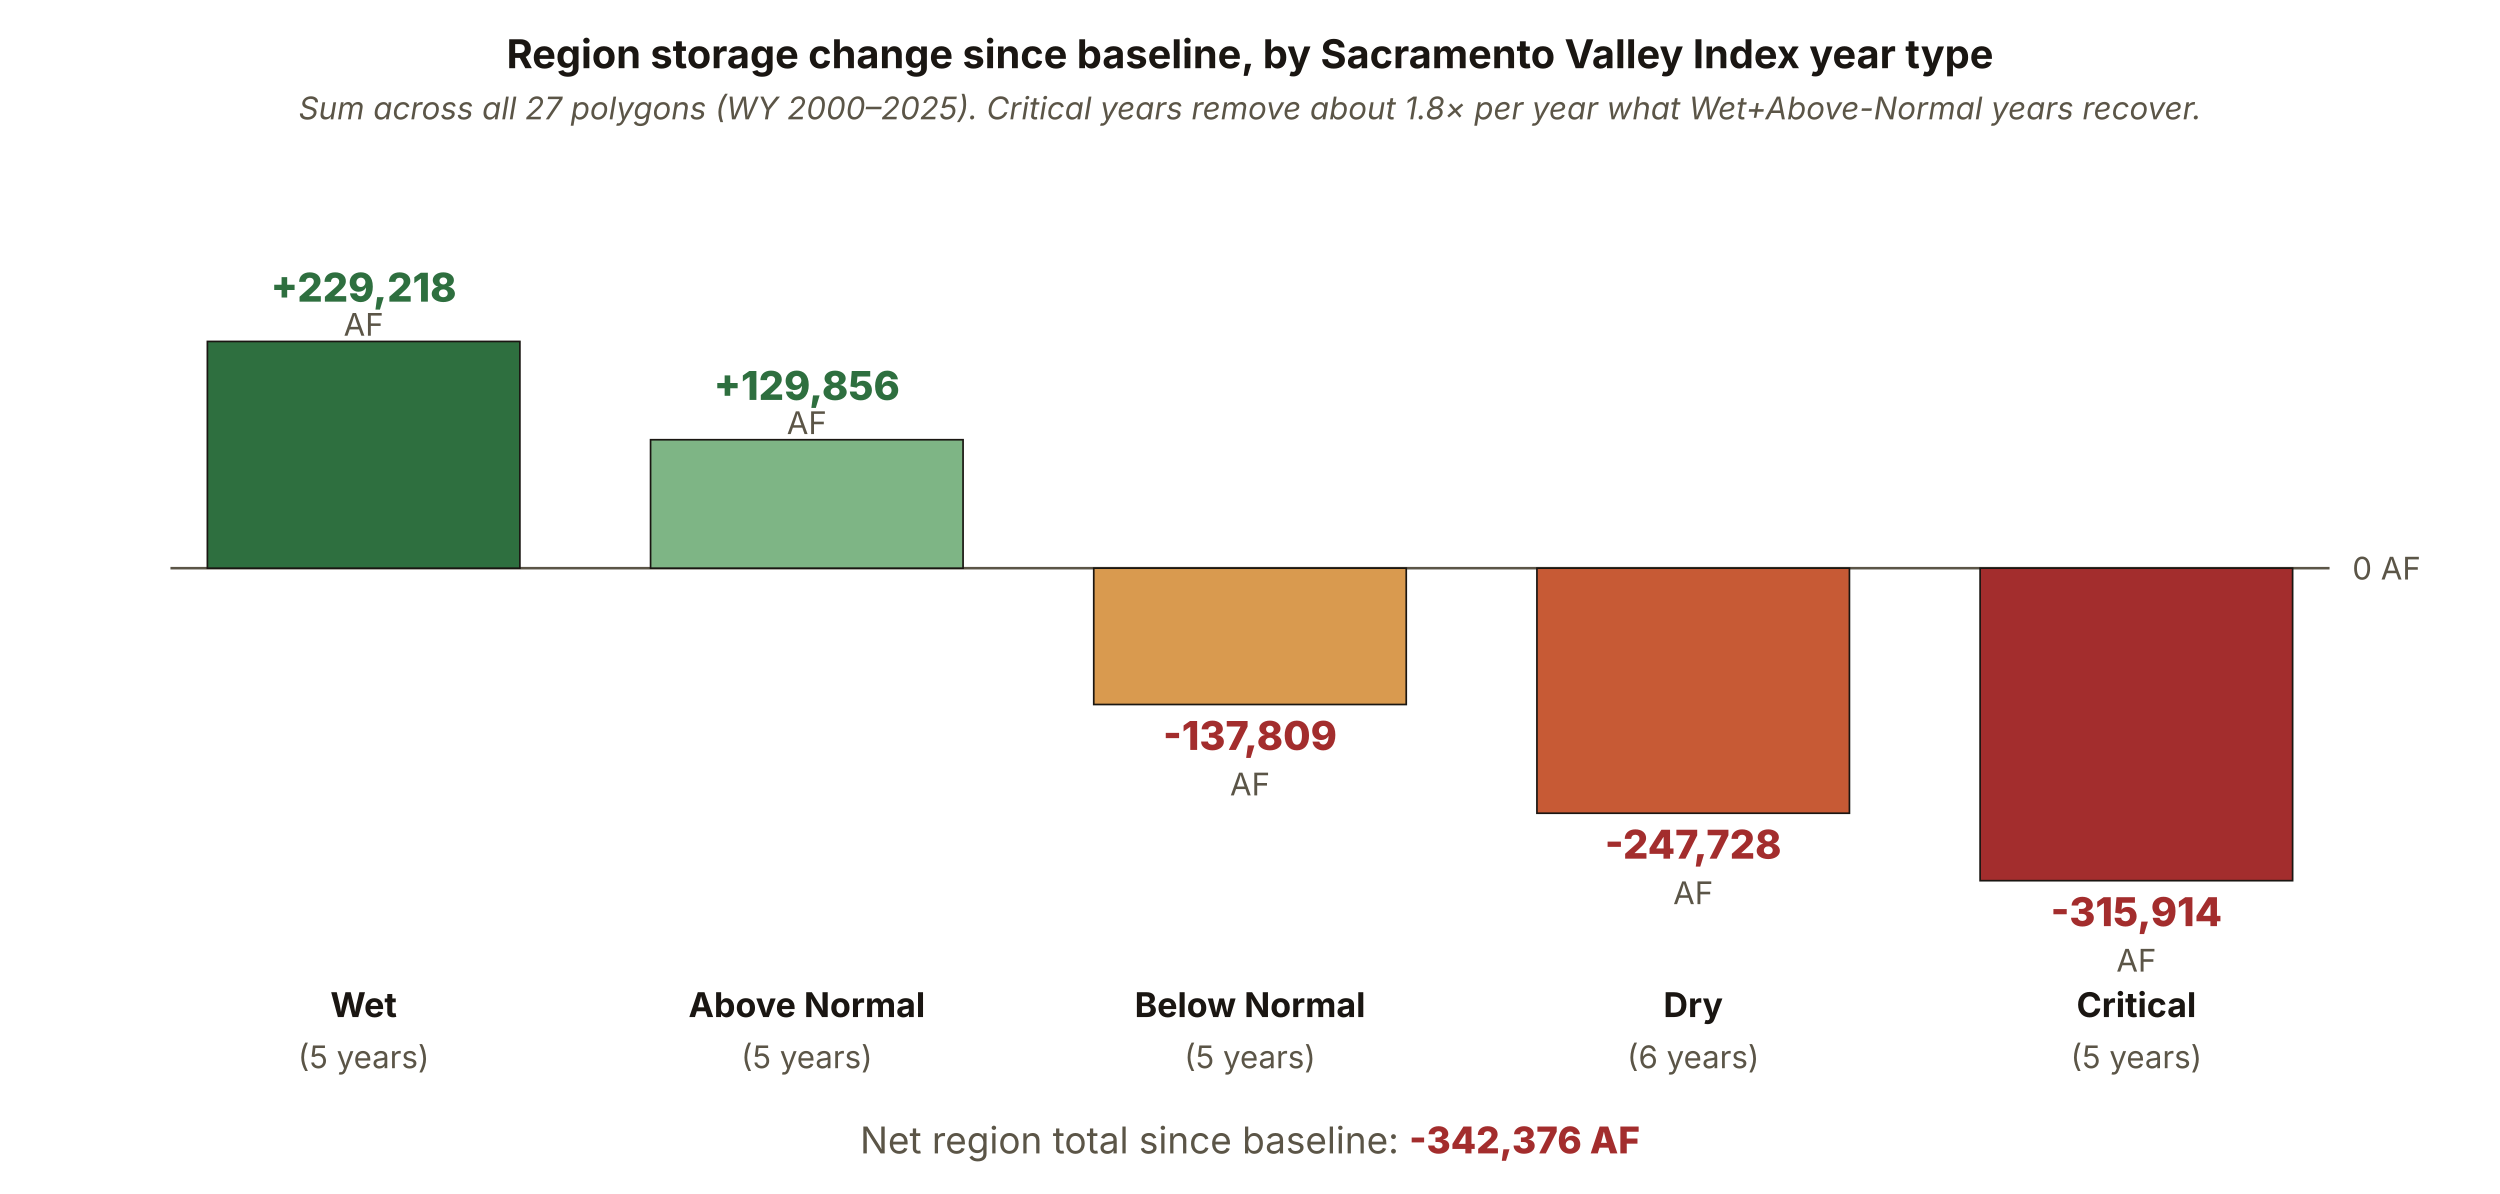
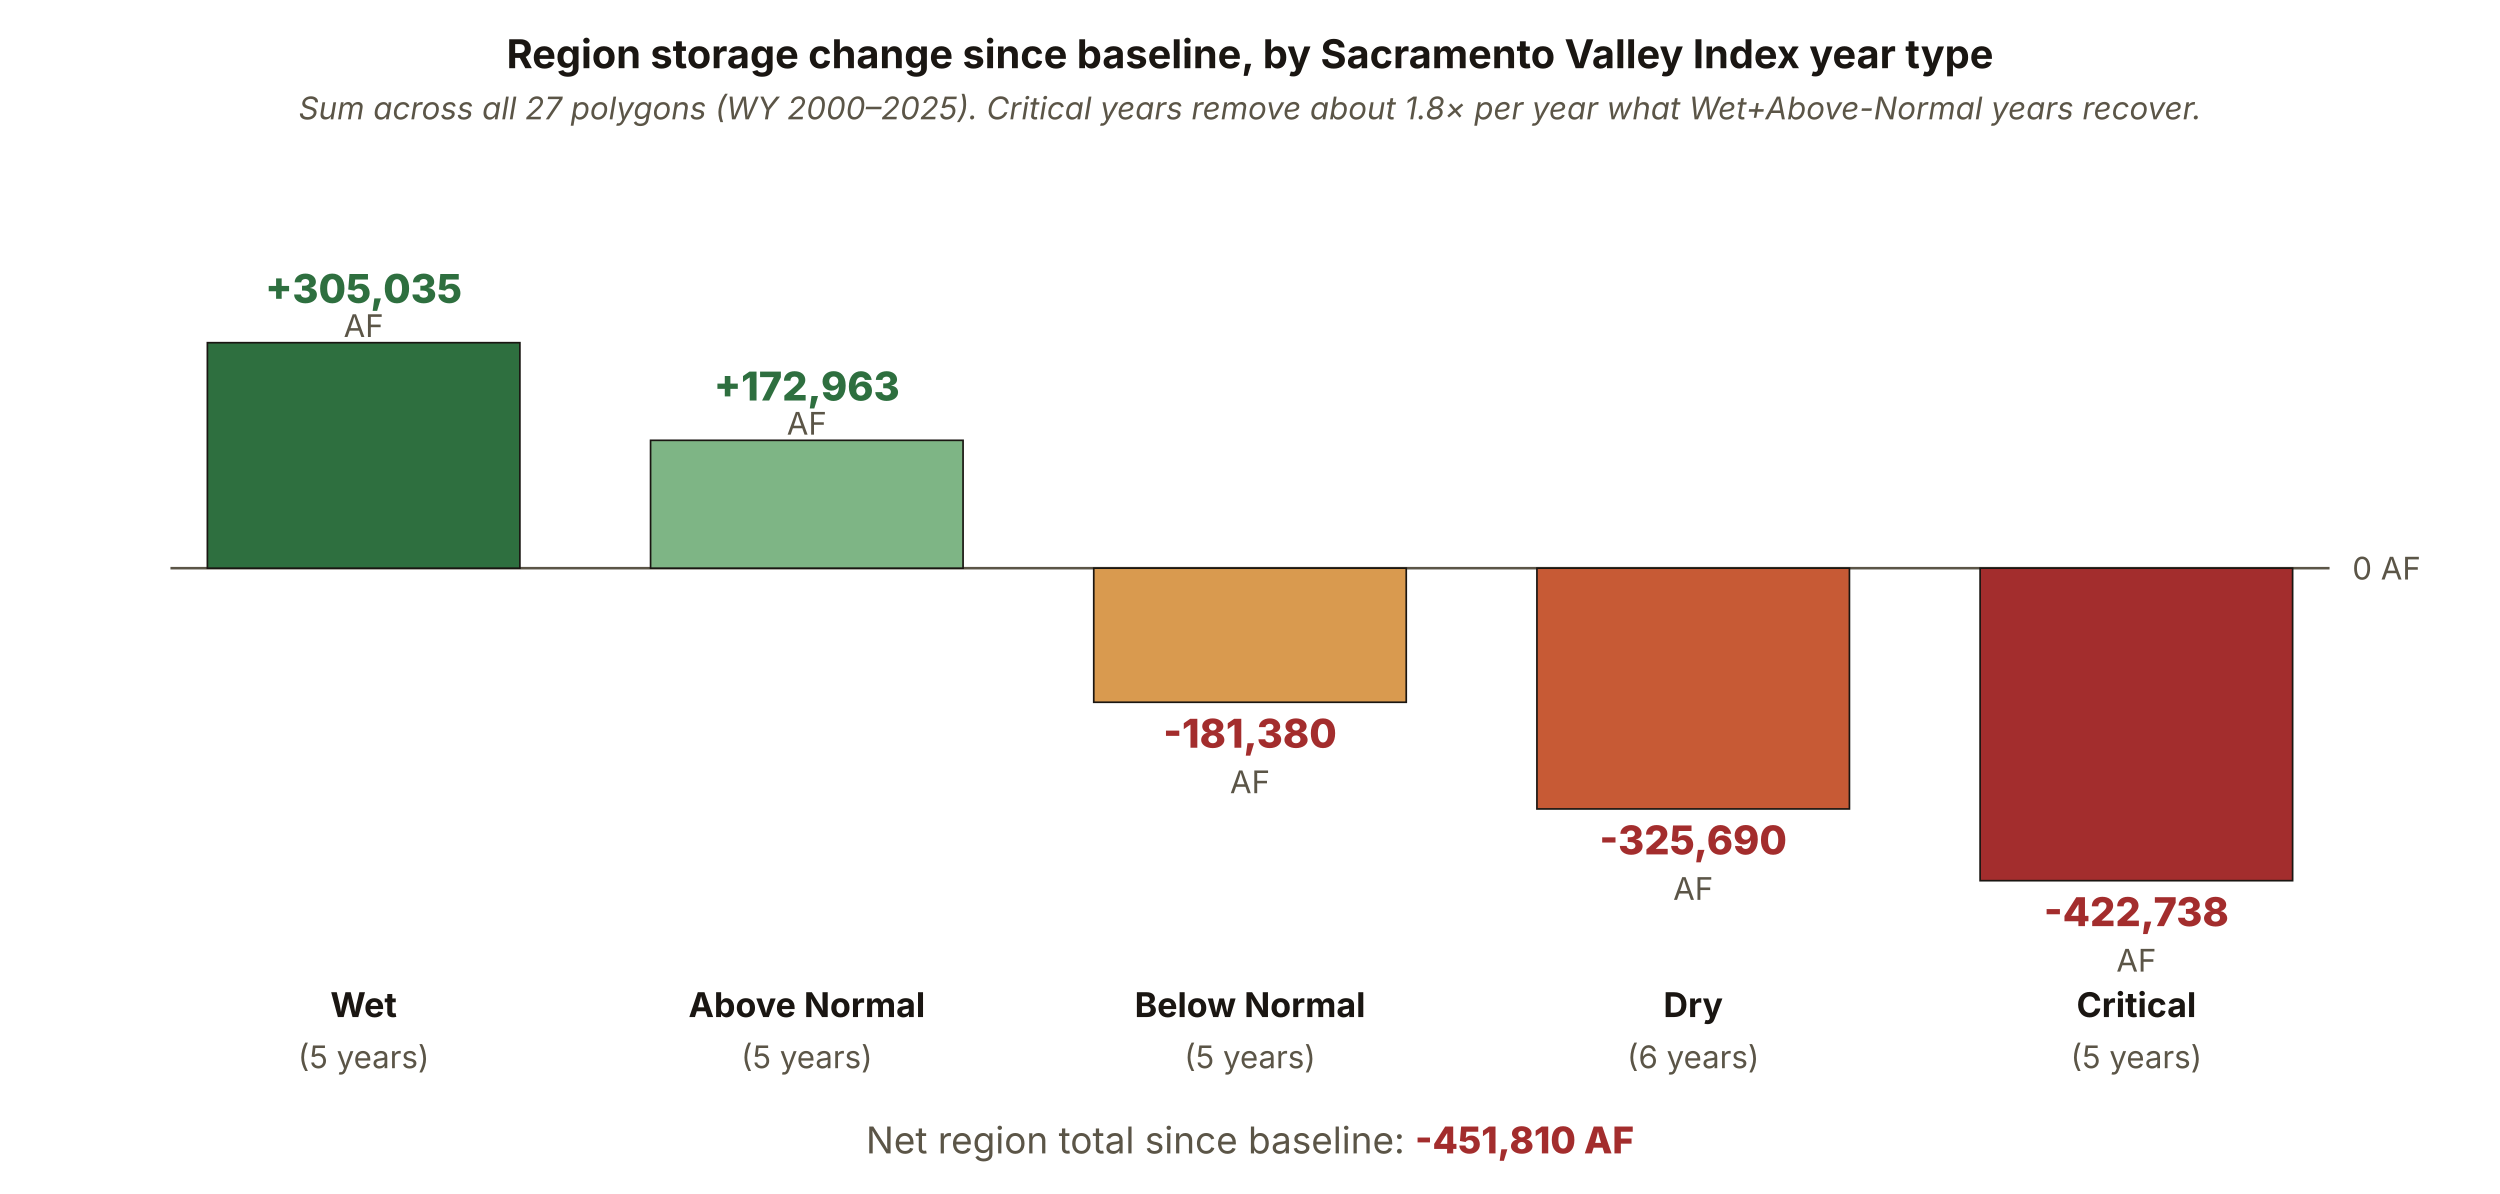
<svg xmlns="http://www.w3.org/2000/svg" viewBox="0 0 880 420" style="background:#fafaf7;font-family:'Inter',ui-sans-serif,system-ui;width:100%;height:auto;display:block;">
  <text x="440.0" y="24" text-anchor="middle" font-size="14" font-weight="700" fill="#1a1612">Region storage change since baseline, by Sacramento Valley Index year type</text>
  <text x="440.0" y="42" text-anchor="middle" font-size="11" fill="#5b5547" font-style="italic">Sum across all 27 polygons (WY 2000–2025). Critical years remove about 1.8× per year what Wet+Above-Normal years recover.</text>
  <line x1="60" y1="200" x2="820" y2="200" stroke="#5b5547" stroke-width="0.9" />
  <text x="828" y="204" font-size="11" fill="#5b5547">0 AF</text>
-   <rect x="73.0" y="120.187" width="110" height="79.813" fill="#2e6f3f" stroke="#1a1612" stroke-width="0.6" />
-   <text x="128.0" y="106.187" text-anchor="middle" font-size="14" font-weight="800" fill="#2e6f3f">+229,218</text>
-   <text x="128.0" y="118.187" text-anchor="middle" font-size="11" fill="#5b5547">AF</text>
+   <rect x="73.0" y="120.627" width="110" height="79.373" fill="#2e6f3f" stroke="#1a1612" stroke-width="0.6" />
+   <text x="128.0" y="106.627" text-anchor="middle" font-size="14" font-weight="800" fill="#2e6f3f">+305,035</text>
+   <text x="128.0" y="118.627" text-anchor="middle" font-size="11" fill="#5b5547">AF</text>
  <text x="128.0" y="358" text-anchor="middle" font-size="12" font-weight="700" fill="#1a1612">Wet</text>
  <text x="128.0" y="376" text-anchor="middle" font-size="11" fill="#5b5547">(5 years)</text>
-   <rect x="229.0" y="154.785" width="110" height="45.215" fill="#7eb585" stroke="#1a1612" stroke-width="0.6" />
-   <text x="284.0" y="140.785" text-anchor="middle" font-size="14" font-weight="800" fill="#2e6f3f">+129,856</text>
-   <text x="284.0" y="152.785" text-anchor="middle" font-size="11" fill="#5b5547">AF</text>
+   <rect x="229.0" y="154.994" width="110" height="45.006" fill="#7eb585" stroke="#1a1612" stroke-width="0.6" />
+   <text x="284.0" y="140.994" text-anchor="middle" font-size="14" font-weight="800" fill="#2e6f3f">+172,963</text>
+   <text x="284.0" y="152.994" text-anchor="middle" font-size="11" fill="#5b5547">AF</text>
  <text x="284.0" y="358" text-anchor="middle" font-size="12" font-weight="700" fill="#1a1612">Above Normal</text>
  <text x="284.0" y="376" text-anchor="middle" font-size="11" fill="#5b5547">(5 years)</text>
-   <rect x="385.0" y="200" width="110" height="47.985" fill="#d99a4f" stroke="#1a1612" stroke-width="0.6" />
-   <text x="440.0" y="263.985" text-anchor="middle" font-size="14" font-weight="800" fill="#a32d2d">-137,809</text>
-   <text x="440.0" y="279.985" text-anchor="middle" font-size="11" fill="#5b5547">AF</text>
+   <rect x="385.0" y="200" width="110" height="47.197" fill="#d99a4f" stroke="#1a1612" stroke-width="0.6" />
+   <text x="440.0" y="263.197" text-anchor="middle" font-size="14" font-weight="800" fill="#a32d2d">-181,380</text>
+   <text x="440.0" y="279.197" text-anchor="middle" font-size="11" fill="#5b5547">AF</text>
  <text x="440.0" y="358" text-anchor="middle" font-size="12" font-weight="700" fill="#1a1612">Below Normal</text>
  <text x="440.0" y="376" text-anchor="middle" font-size="11" fill="#5b5547">(5 years)</text>
-   <rect x="541.0" y="200" width="110" height="86.258" fill="#c75a35" stroke="#1a1612" stroke-width="0.6" />
-   <text x="596.0" y="302.258" text-anchor="middle" font-size="14" font-weight="800" fill="#a32d2d">-247,728</text>
-   <text x="596.0" y="318.258" text-anchor="middle" font-size="11" fill="#5b5547">AF</text>
+   <rect x="541.0" y="200" width="110" height="84.747" fill="#c75a35" stroke="#1a1612" stroke-width="0.6" />
+   <text x="596.0" y="300.747" text-anchor="middle" font-size="14" font-weight="800" fill="#a32d2d">-325,690</text>
+   <text x="596.0" y="316.747" text-anchor="middle" font-size="11" fill="#5b5547">AF</text>
  <text x="596.0" y="358" text-anchor="middle" font-size="12" font-weight="700" fill="#1a1612">Dry</text>
  <text x="596.0" y="376" text-anchor="middle" font-size="11" fill="#5b5547">(6 years)</text>
-   <rect x="697.0" y="200" width="110" height="110" fill="#a32d2d" stroke="#1a1612" stroke-width="0.6" />
-   <text x="752.0" y="326.0" text-anchor="middle" font-size="14" font-weight="800" fill="#a32d2d">-315,914</text>
+   <rect x="697.0" y="200" width="110" height="110.0" fill="#a32d2d" stroke="#1a1612" stroke-width="0.6" />
+   <text x="752.0" y="326.0" text-anchor="middle" font-size="14" font-weight="800" fill="#a32d2d">-422,738</text>
  <text x="752.0" y="342.0" text-anchor="middle" font-size="11" fill="#5b5547">AF</text>
  <text x="752.0" y="358" text-anchor="middle" font-size="12" font-weight="700" fill="#1a1612">Critical</text>
  <text x="752.0" y="376" text-anchor="middle" font-size="11" fill="#5b5547">(5 years)</text>
-   <text x="440.0" y="406" text-anchor="middle" font-size="13" fill="#5b5547">Net region total since baseline: <tspan font-weight="800" fill="#a32d2d">-342,376 AF</tspan>
+   <text x="440.0" y="406" text-anchor="middle" font-size="13" fill="#5b5547">Net region total since baseline: <tspan font-weight="800" fill="#a32d2d">-451,810 AF</tspan>
  </text>
</svg>
